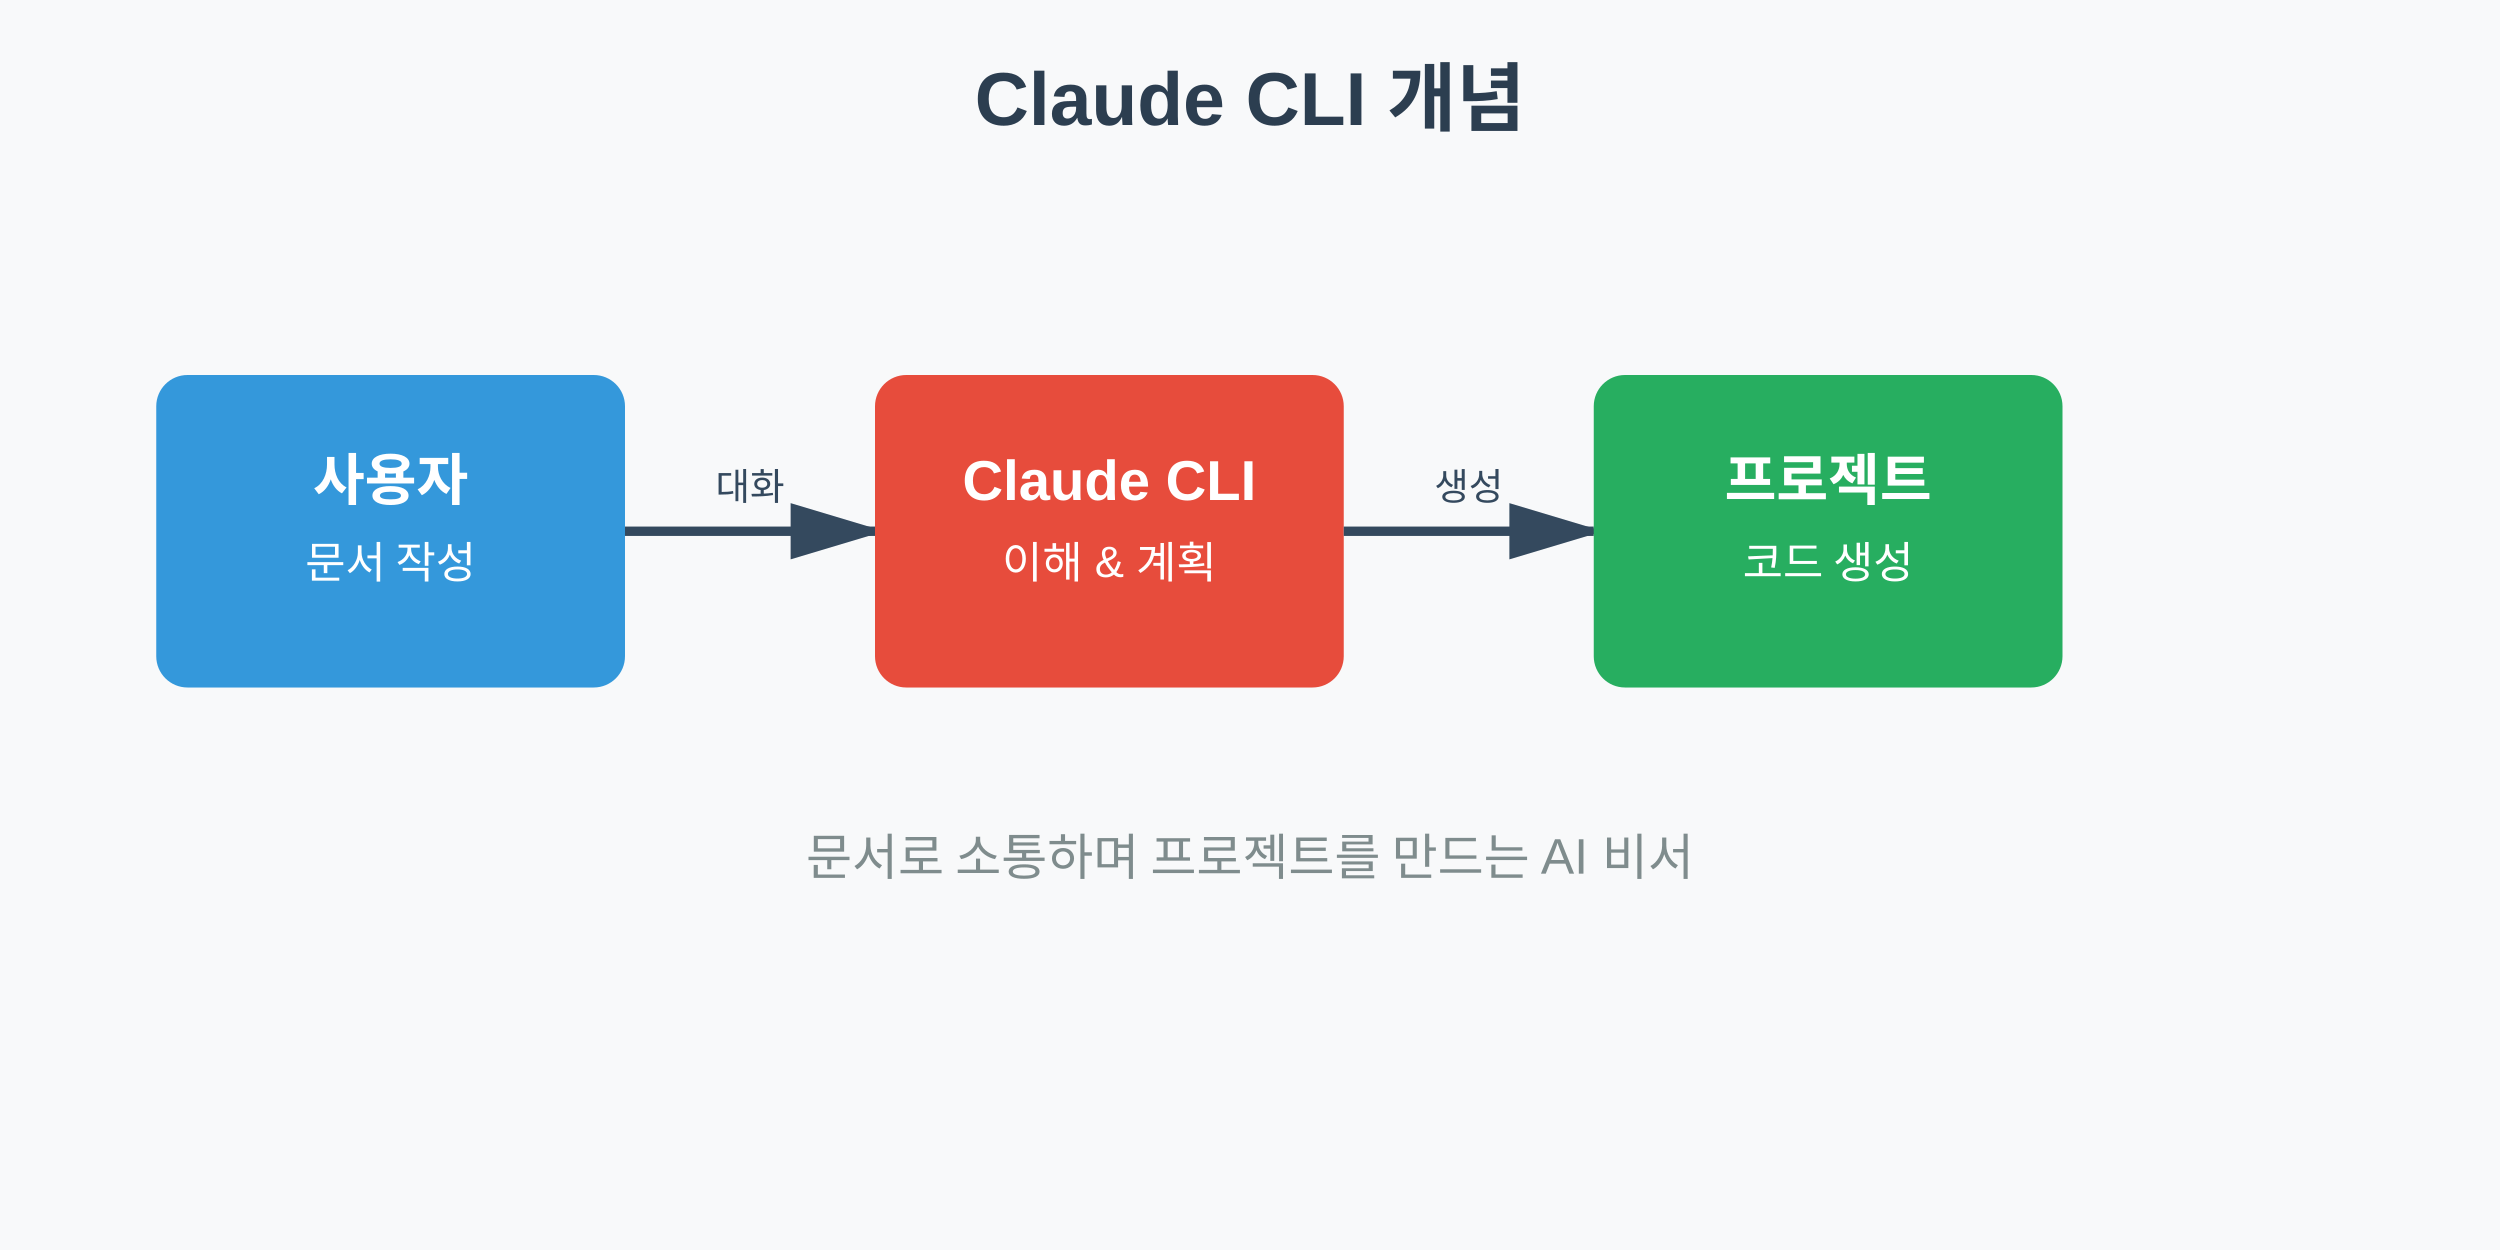
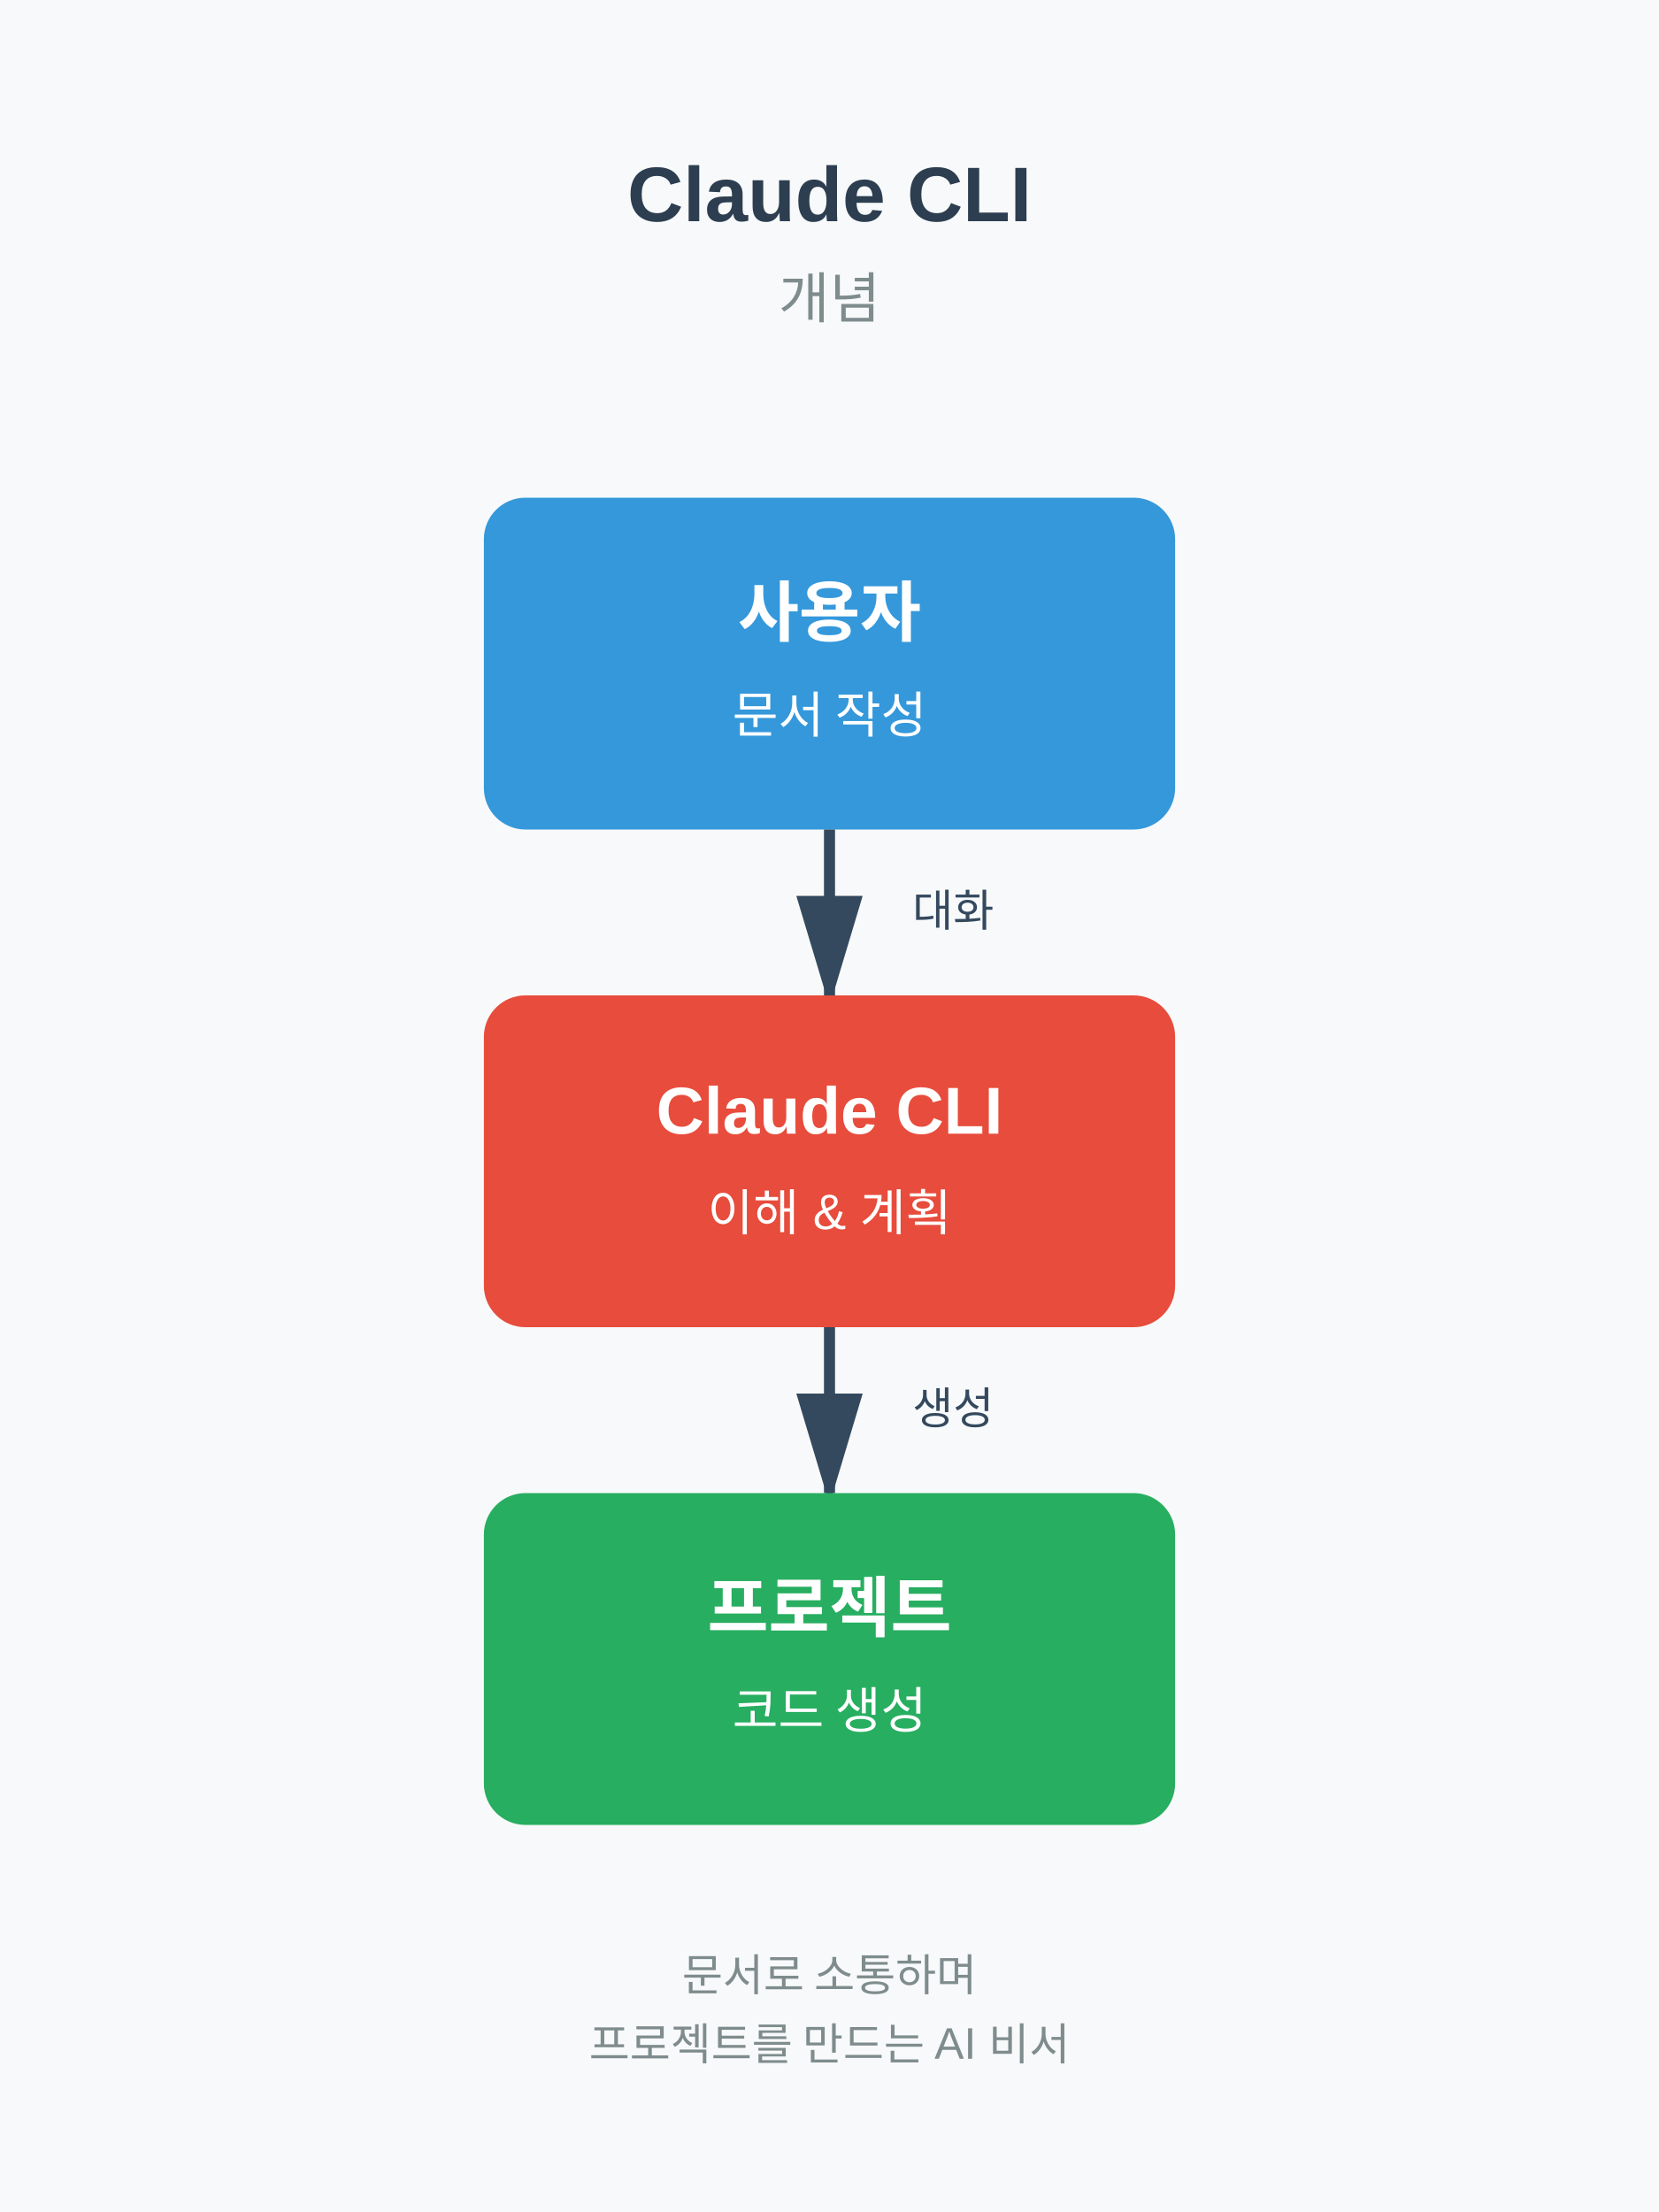
- <svg xmlns="http://www.w3.org/2000/svg" viewBox="0 0 800 400">
-   <rect width="800" height="400" fill="#f8f9fa" />
-   <text x="400" y="40" font-family="Arial, sans-serif" font-size="24" font-weight="bold" fill="#2c3e50" text-anchor="middle">
-     Claude CLI 개념
+ <svg xmlns="http://www.w3.org/2000/svg" viewBox="0 0 600 800">
+   <rect width="600" height="800" fill="#f8f9fa" />
+   <text x="300" y="80" font-family="Arial, sans-serif" font-size="28" font-weight="bold" fill="#2c3e50" text-anchor="middle">
+     Claude CLI
  </text>
-   <rect x="50" y="120" width="150" height="100" fill="#3498db" rx="10" />
-   <text x="125" y="160" font-family="Arial, sans-serif" font-size="18" font-weight="bold" fill="white" text-anchor="middle">
+   <text x="300" y="115" font-family="Arial, sans-serif" font-size="20" fill="#7f8c8d" text-anchor="middle">
+     개념
+   </text>
+   <rect x="175" y="180" width="250" height="120" fill="#3498db" rx="15" />
+   <text x="300" y="230" font-family="Arial, sans-serif" font-size="24" font-weight="bold" fill="white" text-anchor="middle">
    사용자
  </text>
-   <text x="125" y="185" font-family="Arial, sans-serif" font-size="14" fill="white" text-anchor="middle">
+   <text x="300" y="265" font-family="Arial, sans-serif" font-size="18" fill="white" text-anchor="middle">
    문서 작성
  </text>
-   <path d="M 200 170 L 280 170" stroke="#34495e" stroke-width="3" fill="none" marker-end="url(#arrowhead)" />
-   <text x="240" y="160" font-family="Arial, sans-serif" font-size="12" fill="#34495e" text-anchor="middle">
+   <path d="M 300 300 L 300 360" stroke="#34495e" stroke-width="4" fill="none" marker-end="url(#arrowhead)" />
+   <text x="330" y="335" font-family="Arial, sans-serif" font-size="16" fill="#34495e">
    대화
  </text>
-   <rect x="280" y="120" width="150" height="100" fill="#e74c3c" rx="10" />
-   <text x="355" y="160" font-family="Arial, sans-serif" font-size="18" font-weight="bold" fill="white" text-anchor="middle">
+   <rect x="175" y="360" width="250" height="120" fill="#e74c3c" rx="15" />
+   <text x="300" y="410" font-family="Arial, sans-serif" font-size="24" font-weight="bold" fill="white" text-anchor="middle">
    Claude CLI
  </text>
-   <text x="355" y="185" font-family="Arial, sans-serif" font-size="14" fill="white" text-anchor="middle">
+   <text x="300" y="445" font-family="Arial, sans-serif" font-size="18" fill="white" text-anchor="middle">
    이해 &amp; 계획
  </text>
-   <path d="M 430 170 L 510 170" stroke="#34495e" stroke-width="3" fill="none" marker-end="url(#arrowhead)" />
-   <text x="470" y="160" font-family="Arial, sans-serif" font-size="12" fill="#34495e" text-anchor="middle">
+   <path d="M 300 480 L 300 540" stroke="#34495e" stroke-width="4" fill="none" marker-end="url(#arrowhead)" />
+   <text x="330" y="515" font-family="Arial, sans-serif" font-size="16" fill="#34495e">
    생성
  </text>
-   <rect x="510" y="120" width="150" height="100" fill="#27ae60" rx="10" />
-   <text x="585" y="160" font-family="Arial, sans-serif" font-size="18" font-weight="bold" fill="white" text-anchor="middle">
+   <rect x="175" y="540" width="250" height="120" fill="#27ae60" rx="15" />
+   <text x="300" y="590" font-family="Arial, sans-serif" font-size="24" font-weight="bold" fill="white" text-anchor="middle">
    프로젝트
  </text>
-   <text x="585" y="185" font-family="Arial, sans-serif" font-size="14" fill="white" text-anchor="middle">
+   <text x="300" y="625" font-family="Arial, sans-serif" font-size="18" fill="white" text-anchor="middle">
    코드 생성
  </text>
-   <text x="400" y="280" font-family="Arial, sans-serif" font-size="16" fill="#7f8c8d" text-anchor="middle">
-     문서로 소통하며 프로젝트를 만드는 AI 비서
+   <text x="300" y="720" font-family="Arial, sans-serif" font-size="16" fill="#7f8c8d" text-anchor="middle">
+     문서로 소통하며
+   </text>
+   <text x="300" y="745" font-family="Arial, sans-serif" font-size="16" fill="#7f8c8d" text-anchor="middle">
+     프로젝트를 만드는 AI 비서
  </text>
  <defs>
    <marker id="arrowhead" markerWidth="10" markerHeight="10" refX="9" refY="3" orient="auto">
      <polygon points="0 0, 10 3, 0 6" fill="#34495e" />
    </marker>
  </defs>
</svg>
